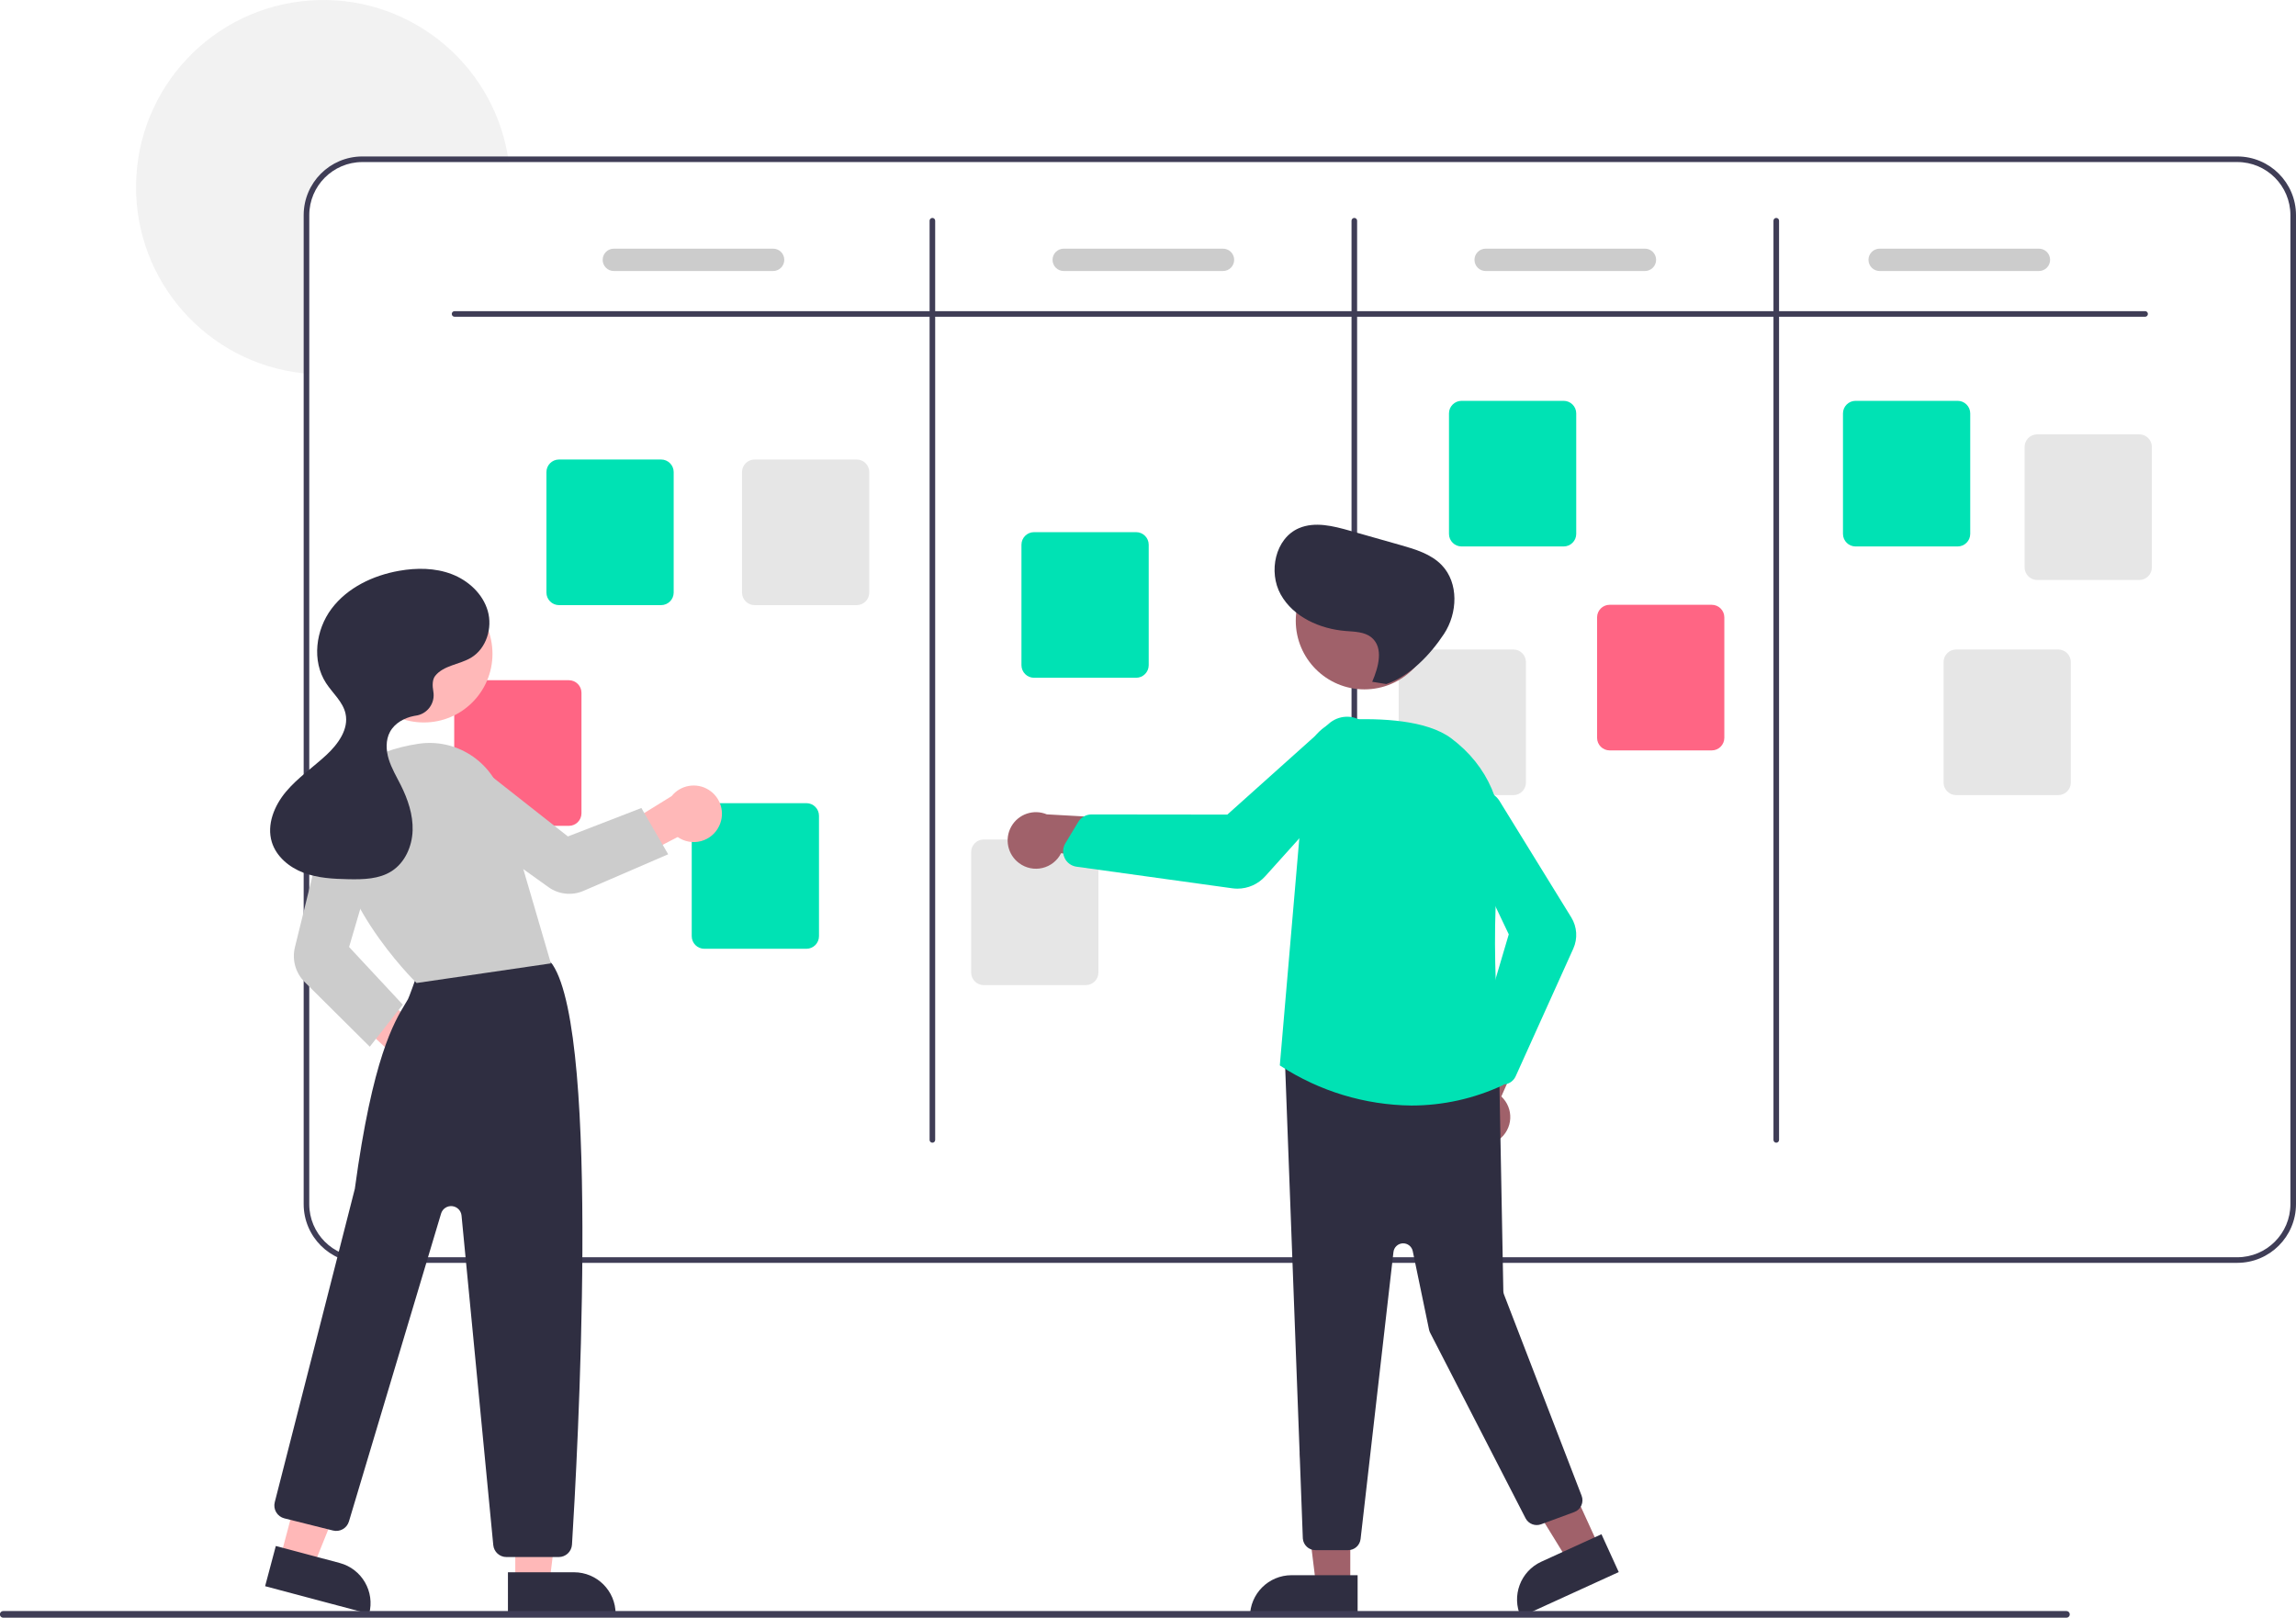
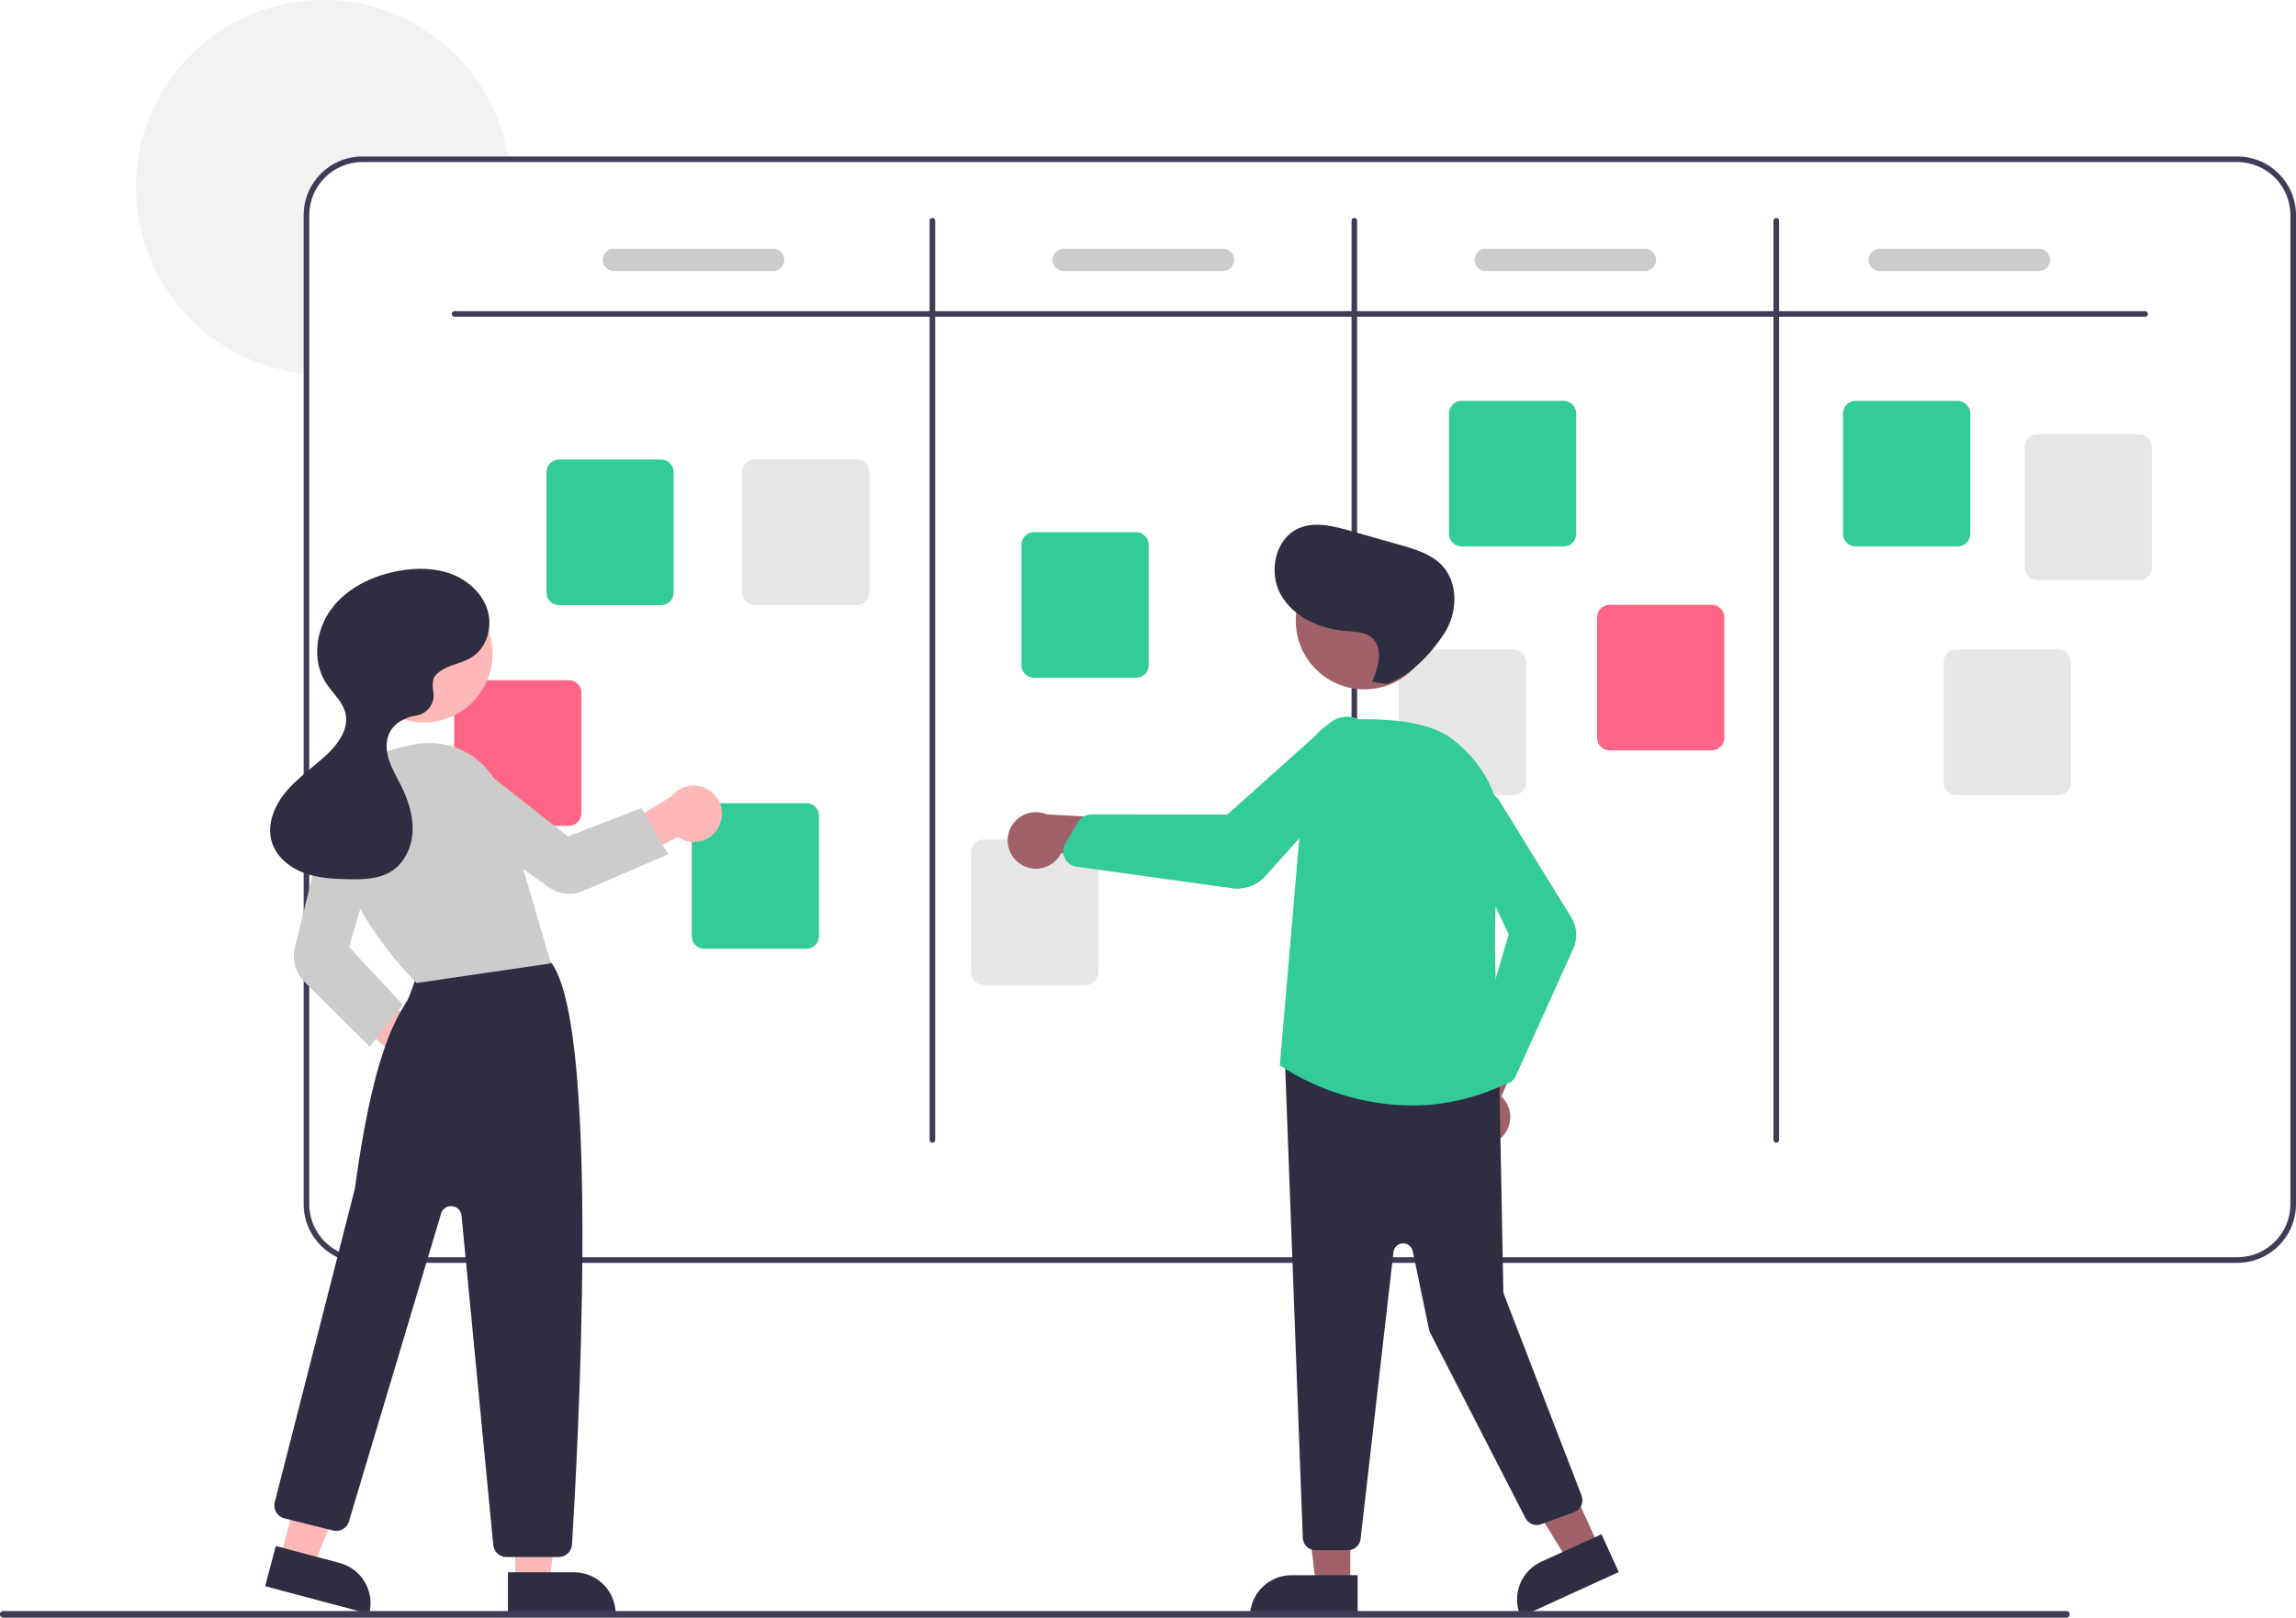
<svg xmlns="http://www.w3.org/2000/svg" data-name="Layer 1" width="821.676" height="579.01" viewBox="0 0 821.676 579.01">
  <path d="M371.238,218.495h-52.4a19.017,19.017,0,0,0-19,19v56.81c-.67-.04-1.34-.1-2-.18a66.999,66.999,0,1,1,73.1-77.63C371.048,217.155,371.148,217.825,371.238,218.495Z" transform="translate(-189.1619 -160.4952)" fill="#f2f2f2" />
  <path d="M989.838,216.495h-671a21.023,21.023,0,0,0-21,21v354a21.023,21.023,0,0,0,21,21h671a21.023,21.023,0,0,0,21-21v-354A21.023,21.023,0,0,0,989.838,216.495Zm19,375a19.017,19.017,0,0,1-19,19h-671a19.017,19.017,0,0,1-19-19v-354a19.017,19.017,0,0,1,19-19h671a19.017,19.017,0,0,1,19,19Z" transform="translate(-189.1619 -160.4952)" fill="#3f3d56" />
  <path d="M956.838,273.865h-605a1,1,0,0,1,0-2h605a1,1,0,0,1,0,2Z" transform="translate(-189.1619 -160.4952)" fill="#3f3d56" />
  <path d="M522.838,569.495a1,1,0,0,1-1-1v-329a1,1,0,1,1,2,0v329A1,1,0,0,1,522.838,569.495Z" transform="translate(-189.1619 -160.4952)" fill="#3f3d56" />
  <path d="M673.838,569.495a1,1,0,0,1-1-1v-329a1,1,0,1,1,2,0v329A1,1,0,0,1,673.838,569.495Z" transform="translate(-189.1619 -160.4952)" fill="#3f3d56" />
  <path d="M824.838,569.495a1,1,0,0,1-1-1v-329a1,1,0,1,1,2,0v329A1,1,0,0,1,824.838,569.495Z" transform="translate(-189.1619 -160.4952)" fill="#3f3d56" />
-   <path d="M425.754,377.083h-36.54a4.505,4.505,0,0,1-4.5-4.5V329.463a4.505,4.505,0,0,1,4.5-4.5h36.54a4.505,4.505,0,0,1,4.5,4.5v43.12A4.505,4.505,0,0,1,425.754,377.083Z" transform="translate(-189.1619 -160.4952)" fill="#00e2b4" />
-   <path d="M477.754,500.083h-36.54a4.505,4.505,0,0,1-4.5-4.5V452.463a4.505,4.505,0,0,1,4.5-4.5h36.54a4.505,4.505,0,0,1,4.5,4.5v43.12A4.505,4.505,0,0,1,477.754,500.083Z" transform="translate(-189.1619 -160.4952)" fill="#00e2b4" />
-   <path d="M595.754,403.083h-36.54a4.505,4.505,0,0,1-4.5-4.5V355.463a4.505,4.505,0,0,1,4.5-4.5h36.54a4.505,4.505,0,0,1,4.5,4.5v43.12A4.505,4.505,0,0,1,595.754,403.083Z" transform="translate(-189.1619 -160.4952)" fill="#00e2b4" />
-   <path d="M748.754,356.083h-36.54a4.505,4.505,0,0,1-4.5-4.5V308.463a4.505,4.505,0,0,1,4.5-4.5h36.54a4.505,4.505,0,0,1,4.5,4.5v43.12A4.505,4.505,0,0,1,748.754,356.083Z" transform="translate(-189.1619 -160.4952)" fill="#00e2b4" />
-   <path d="M889.754,356.083h-36.54a4.505,4.505,0,0,1-4.5-4.5V308.463a4.505,4.505,0,0,1,4.5-4.5h36.54a4.505,4.505,0,0,1,4.5,4.5v43.12A4.505,4.505,0,0,1,889.754,356.083Z" transform="translate(-189.1619 -160.4952)" fill="#00e2b4" />
+   <path d="M425.754,377.083h-36.54a4.505,4.505,0,0,1-4.5-4.5V329.463a4.505,4.505,0,0,1,4.5-4.5h36.54a4.505,4.505,0,0,1,4.5,4.5v43.12A4.505,4.505,0,0,1,425.754,377.083Z" transform="translate(-189.1619 -160.4952)" fill="#33cc99" />
+   <path d="M477.754,500.083h-36.54a4.505,4.505,0,0,1-4.5-4.5V452.463a4.505,4.505,0,0,1,4.5-4.5h36.54a4.505,4.505,0,0,1,4.5,4.5v43.12A4.505,4.505,0,0,1,477.754,500.083Z" transform="translate(-189.1619 -160.4952)" fill="#33cc99" />
+   <path d="M595.754,403.083h-36.54a4.505,4.505,0,0,1-4.5-4.5V355.463a4.505,4.505,0,0,1,4.5-4.5h36.54a4.505,4.505,0,0,1,4.5,4.5v43.12A4.505,4.505,0,0,1,595.754,403.083Z" transform="translate(-189.1619 -160.4952)" fill="#33cc99" />
+   <path d="M748.754,356.083h-36.54a4.505,4.505,0,0,1-4.5-4.5V308.463a4.505,4.505,0,0,1,4.5-4.5h36.54a4.505,4.505,0,0,1,4.5,4.5v43.12A4.505,4.505,0,0,1,748.754,356.083Z" transform="translate(-189.1619 -160.4952)" fill="#33cc99" />
+   <path d="M889.754,356.083h-36.54a4.505,4.505,0,0,1-4.5-4.5V308.463a4.505,4.505,0,0,1,4.5-4.5h36.54a4.505,4.505,0,0,1,4.5,4.5v43.12A4.505,4.505,0,0,1,889.754,356.083Z" transform="translate(-189.1619 -160.4952)" fill="#33cc99" />
  <path d="M954.754,368.083h-36.54a4.505,4.505,0,0,1-4.5-4.5V320.463a4.505,4.505,0,0,1,4.5-4.5h36.54a4.505,4.505,0,0,1,4.5,4.5v43.12A4.505,4.505,0,0,1,954.754,368.083Z" transform="translate(-189.1619 -160.4952)" fill="#e6e6e6" />
  <path d="M925.754,445.083h-36.54a4.505,4.505,0,0,1-4.5-4.5V397.463a4.505,4.505,0,0,1,4.5-4.5h36.54a4.505,4.505,0,0,1,4.5,4.5v43.12A4.505,4.505,0,0,1,925.754,445.083Z" transform="translate(-189.1619 -160.4952)" fill="#e6e6e6" />
  <path d="M801.754,429.083h-36.54a4.505,4.505,0,0,1-4.5-4.5V381.463a4.505,4.505,0,0,1,4.5-4.5h36.54a4.505,4.505,0,0,1,4.5,4.5v43.12A4.505,4.505,0,0,1,801.754,429.083Z" transform="translate(-189.1619 -160.4952)" fill="#ff6584" />
  <path d="M730.754,445.083h-36.54a4.505,4.505,0,0,1-4.5-4.5V397.463a4.505,4.505,0,0,1,4.5-4.5h36.54a4.505,4.505,0,0,1,4.5,4.5v43.12A4.505,4.505,0,0,1,730.754,445.083Z" transform="translate(-189.1619 -160.4952)" fill="#e6e6e6" />
  <path d="M577.754,513.083h-36.54a4.505,4.505,0,0,1-4.5-4.5V465.463a4.505,4.505,0,0,1,4.5-4.5h36.54a4.505,4.505,0,0,1,4.5,4.5v43.12A4.505,4.505,0,0,1,577.754,513.083Z" transform="translate(-189.1619 -160.4952)" fill="#e6e6e6" />
  <path d="M392.754,456.083h-36.54a4.505,4.505,0,0,1-4.5-4.5V408.463a4.505,4.505,0,0,1,4.5-4.5h36.54a4.505,4.505,0,0,1,4.5,4.5v43.12A4.505,4.505,0,0,1,392.754,456.083Z" transform="translate(-189.1619 -160.4952)" fill="#ff6584" />
  <path d="M495.754,377.083h-36.54a4.505,4.505,0,0,1-4.5-4.5V329.463a4.505,4.505,0,0,1,4.5-4.5h36.54a4.505,4.505,0,0,1,4.5,4.5v43.12A4.505,4.505,0,0,1,495.754,377.083Z" transform="translate(-189.1619 -160.4952)" fill="#e6e6e6" />
  <path d="M465.838,257.495h-57a4,4,0,0,1,0-8h57a4,4,0,0,1,0,8Z" transform="translate(-189.1619 -160.4952)" fill="#ccc" />
  <path d="M626.838,257.495h-57a4,4,0,0,1,0-8h57a4,4,0,0,1,0,8Z" transform="translate(-189.1619 -160.4952)" fill="#ccc" />
  <path d="M777.838,257.495h-57a4,4,0,0,1,0-8h57a4,4,0,0,1,0,8Z" transform="translate(-189.1619 -160.4952)" fill="#ccc" />
  <path d="M918.838,257.495h-57a4,4,0,0,1,0-8h57a4,4,0,0,1,0,8Z" transform="translate(-189.1619 -160.4952)" fill="#ccc" />
  <path d="M338.171,550.387A10.056,10.056,0,0,1,329.471,537.656L303.838,513.795l13.553-3.438,25.206,20.444a10.11,10.11,0,0,1-4.426,19.586Z" transform="translate(-189.1619 -160.4952)" fill="#ffb8b8" />
  <polygon points="184.404 566.253 196.664 566.253 202.496 518.965 184.402 518.965 184.404 566.253" fill="#ffb8b8" />
  <path d="M370.939,723.245h38.531a0,0,0,0,1,0,0v14.887a0,0,0,0,1,0,0H385.826a14.887,14.887,0,0,1-14.887-14.887v0A0,0,0,0,1,370.939,723.245Z" transform="translate(591.28 1300.863) rotate(179.9974)" fill="#2f2e41" />
  <polygon points="100.345 557.401 112.193 560.555 129.994 516.359 112.509 511.705 100.345 557.401" fill="#ffb8b8" />
  <path d="M285.307,718.541h38.531a0,0,0,0,1,0,0v14.887a0,0,0,0,1,0,0H300.194a14.887,14.887,0,0,1-14.887-14.887v0A0,0,0,0,1,285.307,718.541Z" transform="matrix(-0.96635, -0.25722, 0.25722, -0.96635, 222.9961, 1345.388)" fill="#2f2e41" />
  <path d="M389.123,717.795H370.416a4.73,4.73,0,0,1-4.726-4.293L354.333,595.57a3.748,3.748,0,0,0-7.321-.715L314.039,705.055a4.742,4.742,0,0,1-5.7,3.246l-17.403-4.352a4.747,4.747,0,0,1-3.447-5.787c.284-1.11,28.411-111.028,28.656-112.158,6.373-46.968,13.997-59.554,18.093-66.314.339-.56.651-1.074.931-1.561.351-.608,2.512-6.645,3.884-10.564a4.79,4.79,0,0,1,2.435-2.978c17.211-8.802,37.347-2.709,43.109-.632a4.682,4.682,0,0,1,2.338,1.815c17.285,26.071,8.802,177.491,6.926,207.581A4.751,4.751,0,0,1,389.123,717.795Z" transform="translate(-189.1619 -160.4952)" fill="#2f2e41" />
  <circle cx="151.684" cy="234.024" r="24.561" fill="#ffb8b8" />
  <path d="M338.244,512.333l-.177-.171c-.331-.32-33.056-32.38-28.821-62.024,1.811-12.68,12.07-20.781,29.668-23.431a27.135,27.135,0,0,1,30,19.121l17.4,59.484Z" transform="translate(-189.1619 -160.4952)" fill="#ccc" />
  <path d="M321.495,535.136l-23.318-23.171a13.137,13.137,0,0,1-3.48-12.392l11.289-45.919A10.354,10.354,0,0,1,319.165,446.254a10.411,10.411,0,0,1,6.809,12.794L314.09,499.444l19.218,20.637Z" transform="translate(-189.1619 -160.4952)" fill="#ccc" />
  <path d="M446.566,456.058a10.056,10.056,0,0,1-14.884,4.029L400.553,476.221l1.376-13.706,27.597-17.079a10.11,10.11,0,0,1,17.04,10.621Z" transform="translate(-189.1619 -160.4952)" fill="#ffb8b8" />
  <path d="M428.283,466.26l-30.346,13.114a12.809,12.809,0,0,1-12.477-1.338l-38.589-27.649A10.355,10.355,0,0,1,344.897,435.4a10.41,10.41,0,0,1,14.409-1.568l33.088,26.042,26.3-10.175Z" transform="translate(-189.1619 -160.4952)" fill="#ccc" />
  <path d="M344.918,402.39c3.03-3.796,8.691-4.001,12.853-6.505,5.452-3.28,7.706-10.611,5.949-16.726s-6.938-10.881-12.878-13.16-12.549-2.307-18.816-1.206c-9.33,1.64-18.516,5.995-24.207,13.569s-7.139,18.666-1.981,26.612c2.37,3.652,6.029,6.667,6.975,10.917,1.242,5.58-2.671,10.961-6.864,14.846-4.777,4.426-10.257,8.133-14.442,13.123s-6.976,11.806-5.066,18.032c1.6,5.216,6.256,9.059,11.361,10.984s10.666,2.203,16.121,2.309c5.297.104,10.924-.025,15.386-2.881,4.777-3.058,7.328-8.858,7.516-14.527s-1.706-11.223-4.245-16.294c-1.513-3.023-3.273-5.953-4.278-9.18s-1.18-6.89.431-9.863c1.693-3.125,5.117-5.009,8.604-5.694.181-.036.373-.067.573-.096a7.398,7.398,0,0,0,6.333-8.628C343.847,405.808,343.881,403.689,344.918,402.39Z" transform="translate(-189.1619 -160.4952)" fill="#2f2e41" />
  <polygon points="483.229 567.3 470.969 567.3 465.137 520.012 483.231 520.013 483.229 567.3" fill="#a0616a" />
  <path d="M462.212,563.797h23.644a0,0,0,0,1,0,0v14.887a0,0,0,0,1,0,0H447.325a0,0,0,0,1,0,0v0A14.887,14.887,0,0,1,462.212,563.797Z" fill="#2f2e41" />
  <polygon points="572.184 553.413 561.033 558.506 536.079 517.917 552.538 510.399 572.184 553.413" fill="#a0616a" />
  <path d="M743.47,716.962h23.644a0,0,0,0,1,0,0v14.887a0,0,0,0,1,0,0H728.583a0,0,0,0,1,0,0v0A14.887,14.887,0,0,1,743.47,716.962Z" transform="translate(-422.5278 215.6884) rotate(-24.54855)" fill="#2f2e41" />
  <path d="M725.643,568.352a10.056,10.056,0,0,0,.801-15.399l14.412-32.7-18.309,3.103-10.879,30.577a10.11,10.11,0,0,0,13.975,14.419Z" transform="translate(-189.1619 -160.4952)" fill="#a0616a" />
  <path d="M671.609,715.327H659.897a4.517,4.517,0,0,1-4.488-4.174l-6.387-170.559a4.5,4.5,0,0,1,4.925-4.805l67.735,7.193a4.501,4.501,0,0,1,4.062,4.394l1.419,75.235a3.492,3.492,0,0,0,.234,1.193l27.785,72.053a4.499,4.499,0,0,1-2.643,5.841l-11.868,4.373a4.501,4.501,0,0,1-5.557-2.164l-34.133-66.369a4.475,4.475,0,0,1-.404-1.143l-5.831-28.094a3.5,3.5,0,0,0-6.904.312L676.08,711.338A4.499,4.499,0,0,1,671.609,715.327Z" transform="translate(-189.1619 -160.4952)" fill="#2f2e41" />
  <circle cx="488.279" cy="222.178" r="24.561" fill="#a0616a" />
-   <path d="M694.285,556.19a87.664,87.664,0,0,1-46.873-14.198l-.239-.165.025-.29,9.395-109.416a15.421,15.421,0,0,1,14.599-14.062c12.176-.56,28.531.146,37.286,6.667,13.231,9.854,19.608,24.694,17.496,40.712-4.38,33.219.582,78.029,1.162,83.029l.042.36-.33.151A77.266,77.266,0,0,1,694.285,556.19Z" transform="translate(-189.1619 -160.4952)" fill="#00e2b4" />
-   <path d="M727.022,548.653a5.007,5.007,0,0,1-3.681-1.622l-5.373-5.861a5.026,5.026,0,0,1-1.109-4.795l12.251-41.464-18.64-39.144a8.832,8.832,0,0,1-.604-5.879,8.809,8.809,0,0,1,16.313-2.084l25.295,41.042a11.951,11.951,0,0,1,.72,11.198l-20.61,45.665a4.988,4.988,0,0,1-3.766,2.88A5.054,5.054,0,0,1,727.022,548.653Z" transform="translate(-189.1619 -160.4952)" fill="#00e2b4" />
+   <path d="M694.285,556.19a87.664,87.664,0,0,1-46.873-14.198l-.239-.165.025-.29,9.395-109.416a15.421,15.421,0,0,1,14.599-14.062c12.176-.56,28.531.146,37.286,6.667,13.231,9.854,19.608,24.694,17.496,40.712-4.38,33.219.582,78.029,1.162,83.029l.042.36-.33.151A77.266,77.266,0,0,1,694.285,556.19Z" transform="translate(-189.1619 -160.4952)" fill="#33cc99" />
+   <path d="M727.022,548.653a5.007,5.007,0,0,1-3.681-1.622l-5.373-5.861a5.026,5.026,0,0,1-1.109-4.795l12.251-41.464-18.64-39.144a8.832,8.832,0,0,1-.604-5.879,8.809,8.809,0,0,1,16.313-2.084l25.295,41.042a11.951,11.951,0,0,1,.72,11.198l-20.61,45.665a4.988,4.988,0,0,1-3.766,2.88A5.054,5.054,0,0,1,727.022,548.653Z" transform="translate(-189.1619 -160.4952)" fill="#33cc99" />
  <path d="M553.9,469.448a10.056,10.056,0,0,0,14.999-3.578l35.438,4.596L596.192,453.778l-32.404-1.806a10.11,10.11,0,0,0-9.888,17.476Z" transform="translate(-189.1619 -160.4952)" fill="#a0616a" />
-   <path d="M632.011,478.562a13.425,13.425,0,0,1-1.845-.127l-55.751-7.732a5.541,5.541,0,0,1-4.251-3.111,5.657,5.657,0,0,1-.318-.829h-0a5.564,5.564,0,0,1,.575-4.432l4.614-7.649a5.584,5.584,0,0,1,4.756-2.686h.008l48.596.056,36.294-32.517a9.868,9.868,0,0,1,6.107-2.5,9.835,9.835,0,0,1,7.373,16.815L641.953,474.128A13.364,13.364,0,0,1,632.011,478.562Z" transform="translate(-189.1619 -160.4952)" fill="#00e2b4" />
+   <path d="M632.011,478.562a13.425,13.425,0,0,1-1.845-.127l-55.751-7.732a5.541,5.541,0,0,1-4.251-3.111,5.657,5.657,0,0,1-.318-.829h-0a5.564,5.564,0,0,1,.575-4.432l4.614-7.649a5.584,5.584,0,0,1,4.756-2.686h.008l48.596.056,36.294-32.517a9.868,9.868,0,0,1,6.107-2.5,9.835,9.835,0,0,1,7.373,16.815L641.953,474.128A13.364,13.364,0,0,1,632.011,478.562Z" transform="translate(-189.1619 -160.4952)" fill="#33cc99" />
  <path d="M680.234,404.523c2.244-5.195,4.144-12.113-.161-15.785-2.497-2.13-6.094-2.135-9.365-2.4-9.217-.747-18.706-4.988-23.211-13.064s-1.989-20.084,6.51-23.728c5.729-2.456,12.297-.783,18.294.918l18.006,5.106c5.35,1.517,10.967,3.19,14.819,7.201,6.143,6.397,5.684,17.212.805,24.618s-12.226,15.131-20.638,17.943Z" transform="translate(-189.1619 -160.4952)" fill="#2f2e41" />
  <path d="M928.647,739.505h-738.294a1.191,1.191,0,1,1,0-2.381h738.294a1.191,1.191,0,1,1,0,2.381Z" transform="translate(-189.1619 -160.4952)" fill="#3f3d56" />
</svg>
